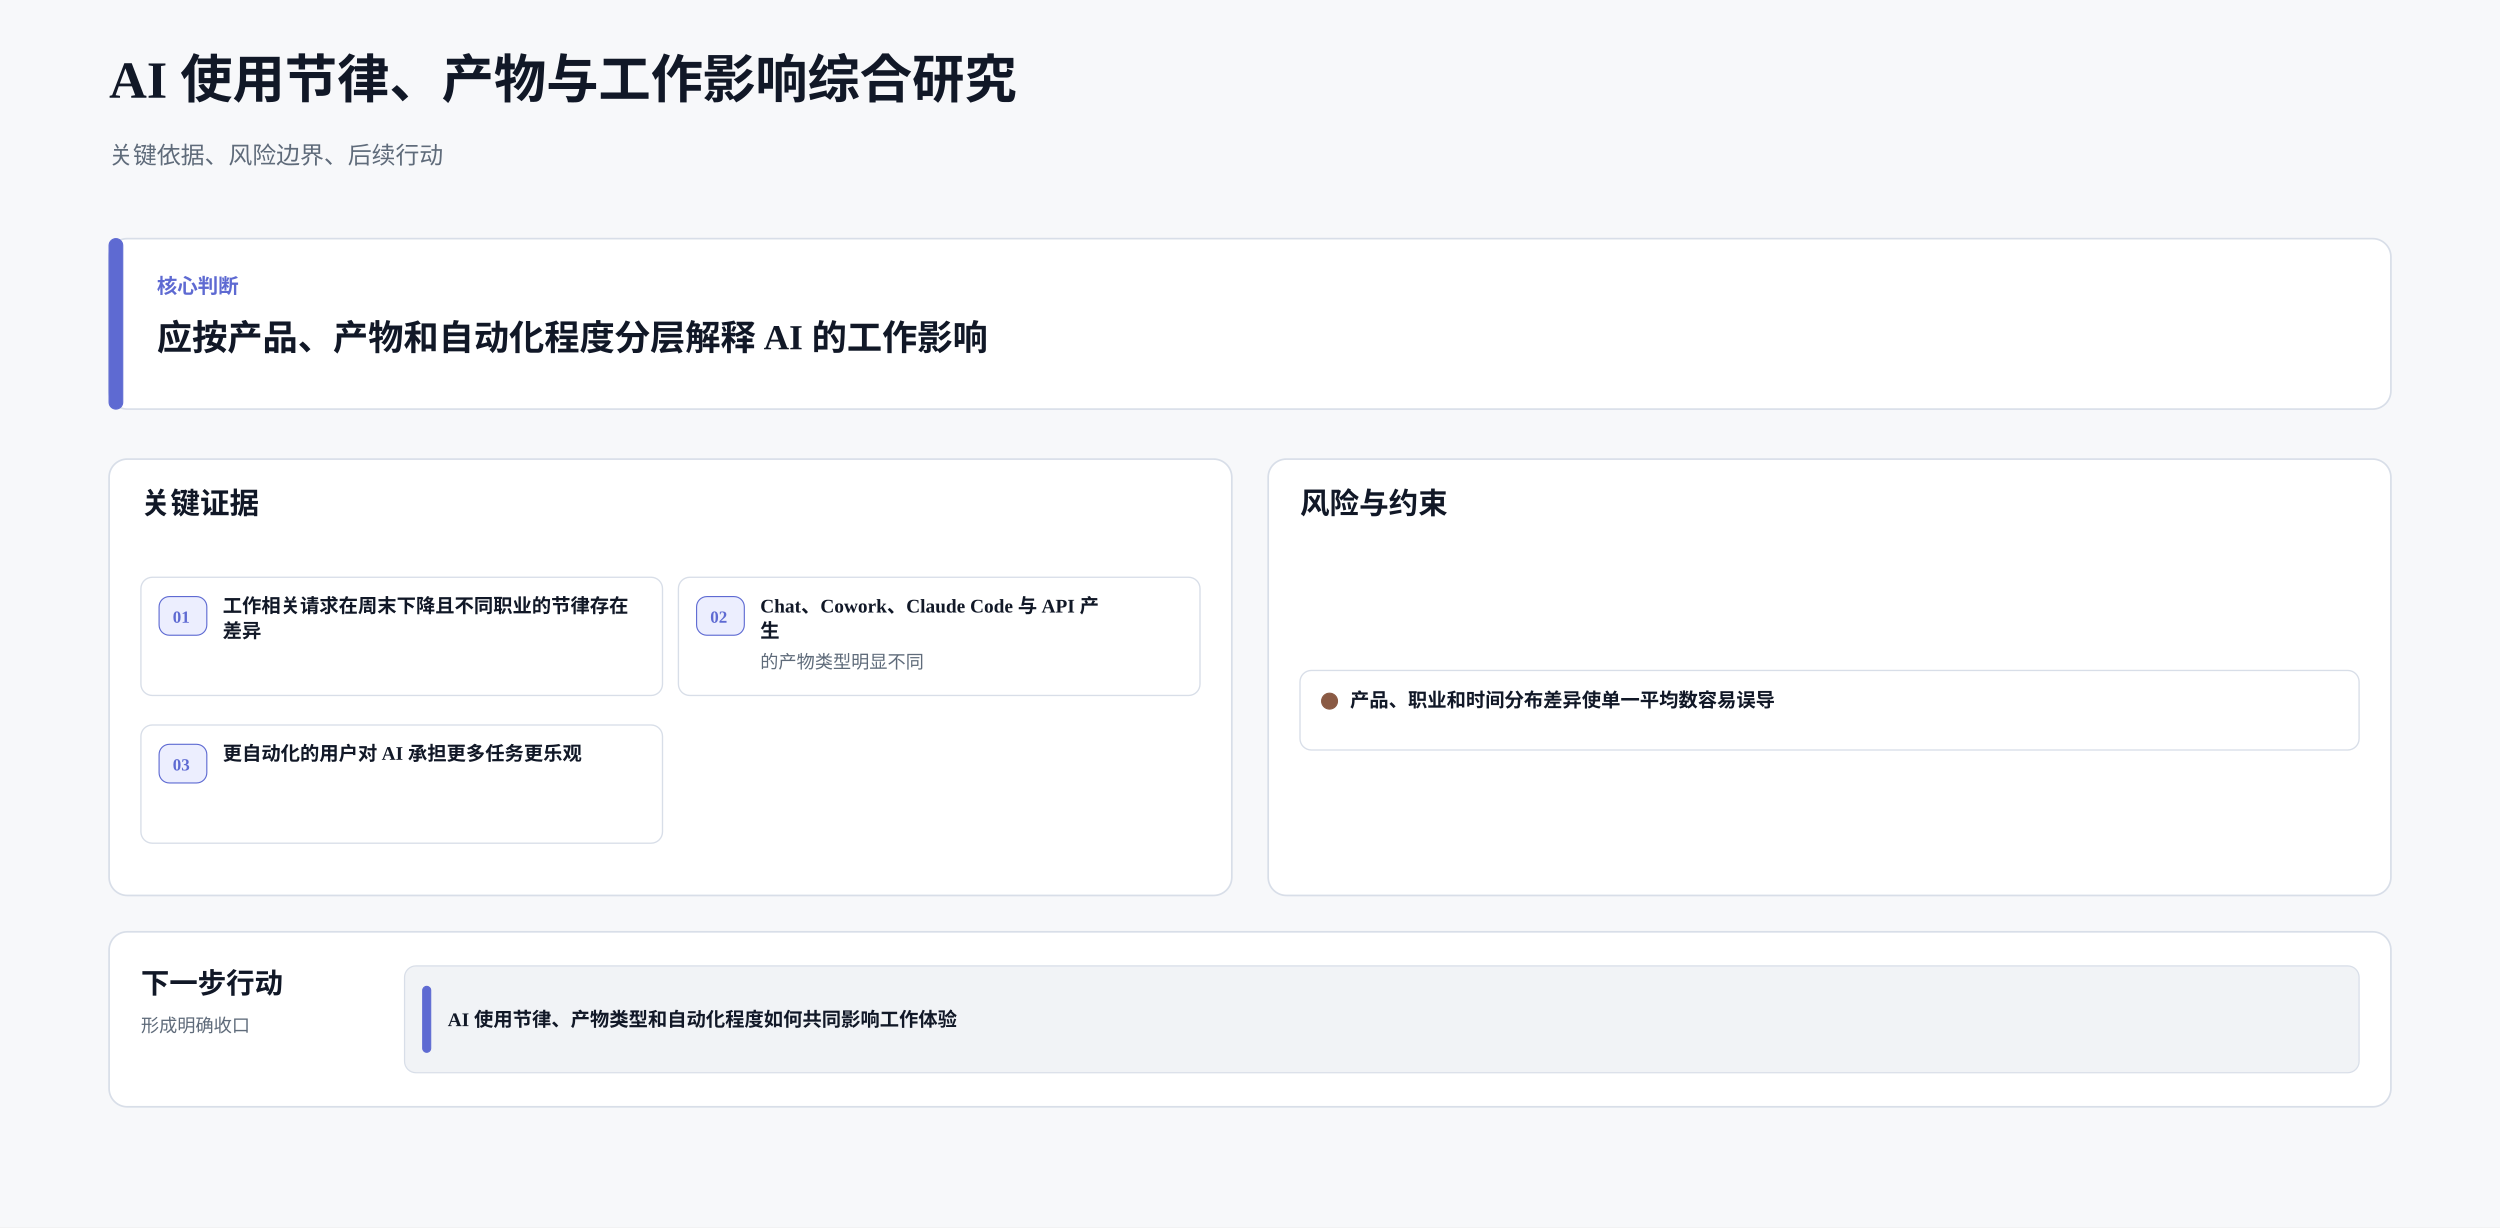
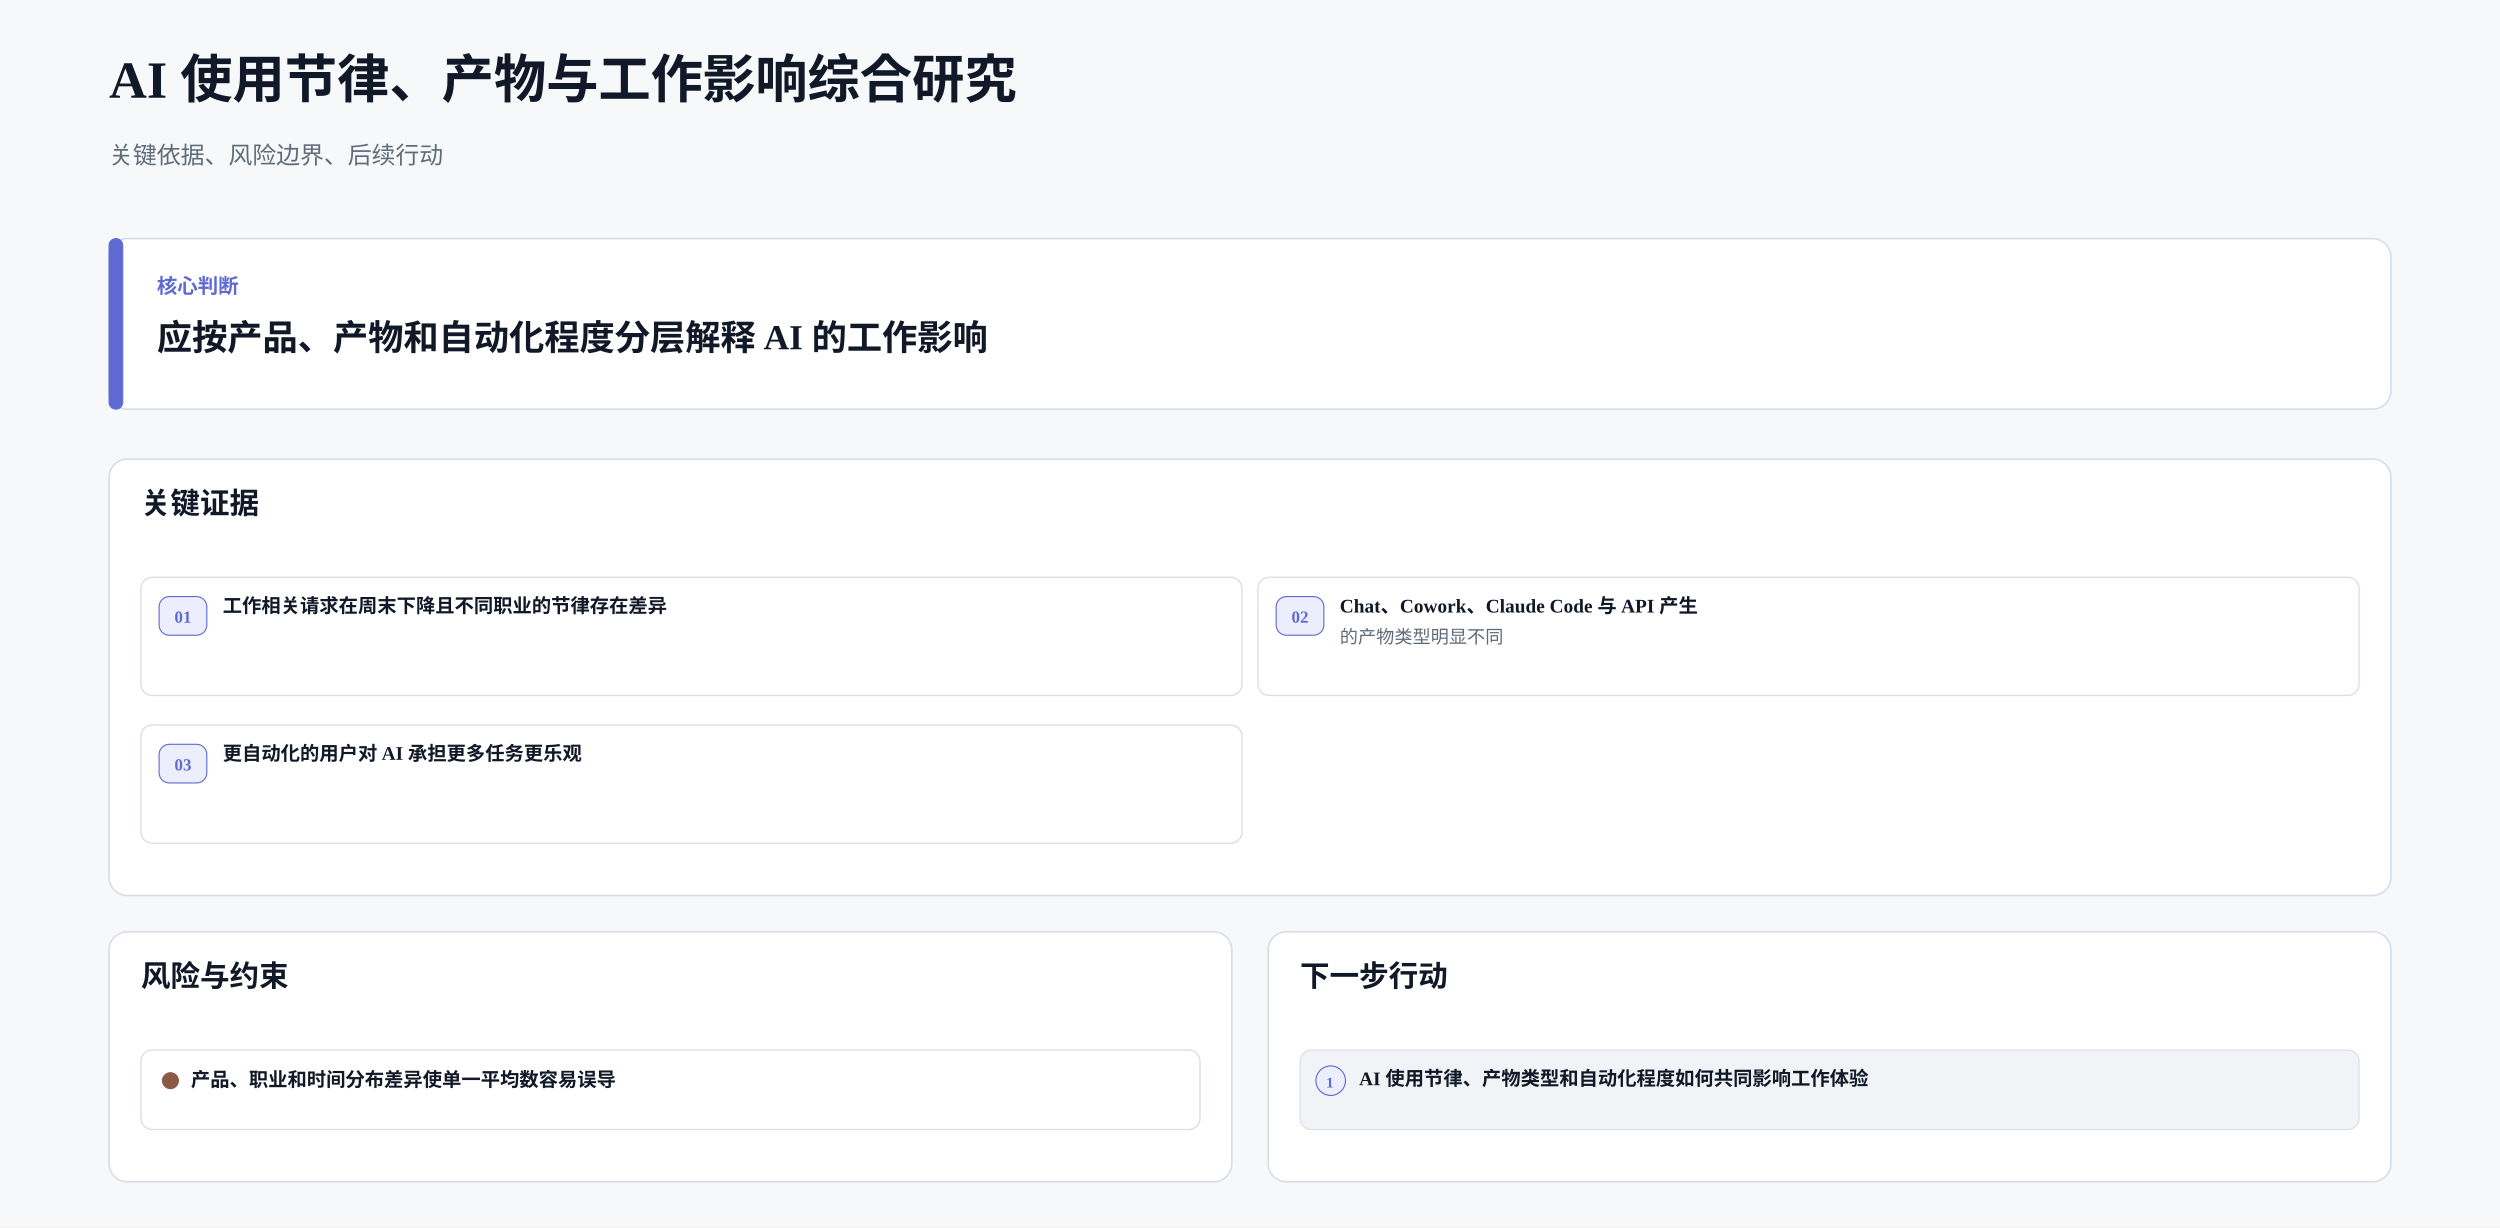
<svg xmlns="http://www.w3.org/2000/svg" width="2200" height="1080" viewBox="0 0 2200 1080" data-layout-engine="v4" data-layout="expression-canvas" data-pipeline-version="4.4" data-expression-mode="narrative-map" data-page-skeleton="overview-detail">
  <rect x="0" y="0" width="2200" height="1080" rx="0" fill="#F7F8FA" stroke="#F7F8FA" stroke-width="0" />
  <g>
    <g data-v43-block="title" data-block-type="title" data-x="96" data-y="40" data-width="2008" data-height="170" data-column="full">
      <text x="96" y="86" font-size="46" fill="#111827" font-weight="700">
        <tspan x="96" dy="0">AI 使用节律、产物与工作影响综合研究</tspan>
      </text>
      <text x="96" y="144" font-size="21" fill="#5F6B7A" font-weight="500">
        <tspan x="96" dy="0">关键依据、风险边界、后续行动</tspan>
      </text>
    </g>
    <g data-v43-block="statement" data-block-type="statement" data-x="96" data-y="210" data-width="2008" data-height="150" data-column="full">
      <rect x="96" y="210" width="2008" height="150" rx="16" fill="#FFFFFF" stroke="#D8DEE8" stroke-width="1.5" />
      <rect x="96" y="210" width="12" height="150" rx="6" fill="#5E6AD2" stroke="#5E6AD2" stroke-width="1" />
      <text x="138" y="258" font-size="18" fill="#5E6AD2" font-weight="700">
        <tspan x="138" dy="0">核心判断</tspan>
      </text>
      <text x="138" y="308" font-size="31" fill="#111827" font-weight="700">
        <tspan x="138" dy="0">应按产品、产物和自动化程度分层解释 AI 的工作影响</tspan>
      </text>
    </g>
-     <g data-v43-block="evidence-list-1" data-block-type="evidence-list" data-x="96" data-y="404" data-width="988" data-height="384" data-column="left" data-component-variant="evidence-tiles" data-row="0" data-span="6" data-row-alignment="filled" data-offset-span="0" data-density="medium" data-preferred-width="1328" data-text-units="89" data-item-count="3" data-item-layout="grid-2" data-layout-reason="substantial-parallel-items">
-       <rect x="96" y="404" width="988" height="384" rx="16" fill="#FFFFFF" stroke="#D8DEE8" stroke-width="1.5" data-v4-block-card="true" />
+     <g data-v43-block="evidence-list-1" data-block-type="evidence-list" data-x="96" data-y="404" data-width="2008" data-height="384" data-column="full" data-component-variant="evidence-tiles" data-row="0" data-span="12" data-row-alignment="filled" data-offset-span="0" data-density="medium" data-preferred-width="1328" data-text-units="89" data-item-count="3" data-item-layout="grid-2" data-layout-reason="substantial-parallel-items">
+       <rect x="96" y="404" width="2008" height="384" rx="16" fill="#FFFFFF" stroke="#D8DEE8" stroke-width="1.5" data-v4-block-card="true" />
      <text x="124" y="452" font-size="26" fill="#111827" font-weight="700">
        <tspan x="124" dy="0">关键证据</tspan>
      </text>
-       <rect x="124" y="508" width="459" height="104" rx="10" fill="#FFFFFF" stroke="#D8DEE8" stroke-width="1.2" data-v4-evidence-item="0" />
+       <rect x="124" y="508" width="969" height="104" rx="10" fill="#FFFFFF" stroke="#D8DEE8" stroke-width="1.2" data-v4-evidence-item="0" />
      <rect x="140" y="525" width="42" height="34" rx="9" fill="#ECEEFE" stroke="#5E6AD2" stroke-width="1" />
-       <text x="152" y="548" font-size="15" fill="#5E6AD2" font-weight="700">
-         <tspan x="152" dy="0">01</tspan>
+       <text x="161" y="548" font-size="15" fill="#5E6AD2" font-weight="700" text-anchor="middle">
+         <tspan x="161" dy="0">01</tspan>
      </text>
      <text x="196" y="539" font-size="17" fill="#111827" font-weight="700">
-         <tspan x="196" dy="0">工作相关请求在周末下降且不同职业的节律存在</tspan>
-         <tspan x="196" dy="22">差异</tspan>
+         <tspan x="196" dy="0">工作相关请求在周末下降且不同职业的节律存在差异</tspan>
      </text>
-       <rect x="597" y="508" width="459" height="104" rx="10" fill="#FFFFFF" stroke="#D8DEE8" stroke-width="1.2" data-v4-evidence-item="1" />
-       <rect x="613" y="525" width="42" height="34" rx="9" fill="#ECEEFE" stroke="#5E6AD2" stroke-width="1" />
-       <text x="625" y="548" font-size="15" fill="#5E6AD2" font-weight="700">
-         <tspan x="625" dy="0">02</tspan>
+       <rect x="1107" y="508" width="969" height="104" rx="10" fill="#FFFFFF" stroke="#D8DEE8" stroke-width="1.2" data-v4-evidence-item="1" />
+       <rect x="1123" y="525" width="42" height="34" rx="9" fill="#ECEEFE" stroke="#5E6AD2" stroke-width="1" />
+       <text x="1144" y="548" font-size="15" fill="#5E6AD2" font-weight="700" text-anchor="middle">
+         <tspan x="1144" dy="0">02</tspan>
      </text>
-       <text x="669" y="539" font-size="17" fill="#111827" font-weight="700">
-         <tspan x="669" dy="0">Chat、Cowork、Claude Code 与 API 产</tspan>
-         <tspan x="669" dy="22">生</tspan>
+       <text x="1179" y="539" font-size="17" fill="#111827" font-weight="700">
+         <tspan x="1179" dy="0">Chat、Cowork、Claude Code 与 API 产生</tspan>
      </text>
-       <text x="669" y="588" font-size="16" fill="#5F6B7A" font-weight="500">
-         <tspan x="669" dy="0">的产物类型明显不同</tspan>
+       <text x="1179" y="566" font-size="16" fill="#5F6B7A" font-weight="500">
+         <tspan x="1179" dy="0">的产物类型明显不同</tspan>
      </text>
-       <rect x="124" y="638" width="459" height="104" rx="10" fill="#FFFFFF" stroke="#D8DEE8" stroke-width="1.2" data-v4-evidence-item="2" />
+       <rect x="124" y="638" width="969" height="104" rx="10" fill="#FFFFFF" stroke="#D8DEE8" stroke-width="1.2" data-v4-evidence-item="2" />
      <rect x="140" y="655" width="42" height="34" rx="9" fill="#ECEEFE" stroke="#5E6AD2" stroke-width="1" />
-       <text x="152" y="678" font-size="15" fill="#5E6AD2" font-weight="700">
-         <tspan x="152" dy="0">03</tspan>
+       <text x="161" y="678" font-size="15" fill="#5E6AD2" font-weight="700" text-anchor="middle">
+         <tspan x="161" dy="0">03</tspan>
      </text>
      <text x="196" y="669" font-size="17" fill="#111827" font-weight="700">
        <tspan x="196" dy="0">更自动化的用户对 AI 承担更多任务更乐观</tspan>
      </text>
    </g>
-     <g data-v43-block="risk-list-2" data-block-type="risk-list" data-x="1116" data-y="404" data-width="988" data-height="384" data-column="right" data-component-variant="risk-cluster" data-row="0" data-span="6" data-row-alignment="filled" data-offset-span="0" data-density="medium" data-preferred-width="988" data-text-units="27" data-item-count="1" data-item-layout="rows" data-layout-reason="moderate-parallel-items">
-       <rect x="1116" y="404" width="988" height="384" rx="16" fill="#FFFFFF" stroke="#D8DEE8" stroke-width="1.5" data-v4-block-card="true" />
-       <text x="1144" y="452" font-size="26" fill="#111827" font-weight="700">
-         <tspan x="1144" dy="0">风险与约束</tspan>
+     <g data-v43-block="risk-list-2" data-block-type="risk-list" data-x="96" data-y="820" data-width="988" data-height="220" data-column="left" data-component-variant="risk-cluster" data-row="1" data-span="6" data-row-alignment="filled" data-offset-span="0" data-density="medium" data-preferred-width="988" data-text-units="27" data-item-count="1" data-item-layout="rows" data-layout-reason="moderate-parallel-items">
+       <rect x="96" y="820" width="988" height="220" rx="16" fill="#FFFFFF" stroke="#D8DEE8" stroke-width="1.5" data-v4-block-card="true" />
+       <text x="124" y="868" font-size="26" fill="#111827" font-weight="700">
+         <tspan x="124" dy="0">风险与约束</tspan>
      </text>
-       <rect x="1144" y="590" width="932" height="70" rx="10" fill="#FFFFFF" stroke="#D8DEE8" stroke-width="1.2" data-v4-risk-item="0" />
-       <circle cx="1170" cy="617" r="7" fill="#8A5A44" stroke="#8A5A44" stroke-width="1" />
-       <text x="1188" y="622" font-size="17" fill="#111827" font-weight="700">
-         <tspan x="1188" dy="0">产品、职业和时间分布差异使单一平均数容易误导</tspan>
+       <rect x="124" y="924" width="932" height="70" rx="10" fill="#FFFFFF" stroke="#D8DEE8" stroke-width="1.2" data-v4-risk-item="0" />
+       <circle cx="150" cy="951" r="7" fill="#8A5A44" stroke="#8A5A44" stroke-width="1" />
+       <text x="168" y="956" font-size="17" fill="#111827" font-weight="700">
+         <tspan x="168" dy="0">产品、职业和时间分布差异使单一平均数容易误导</tspan>
      </text>
    </g>
-     <g data-v43-block="action-list-3" data-block-type="action-list" data-x="96" data-y="820" data-width="2008" data-height="154" data-column="full" data-component-variant="action-checklist" data-row="1" data-span="12" data-row-alignment="filled" data-offset-span="0" data-density="medium" data-preferred-width="2008" data-text-units="33" data-item-count="1" data-item-layout="footer-band" data-layout-reason="full-width-closing-band">
-       <rect x="96" y="820" width="2008" height="154" rx="16" fill="#FFFFFF" stroke="#D8DEE8" stroke-width="1.5" />
-       <text x="124" y="874" font-size="25" fill="#111827" font-weight="700">
-         <tspan x="124" dy="0">下一步行动</tspan>
+     <g data-v43-block="action-list-3" data-block-type="action-list" data-x="1116" data-y="820" data-width="988" data-height="220" data-column="right" data-component-variant="action-checklist" data-row="1" data-span="6" data-row-alignment="filled" data-offset-span="0" data-density="medium" data-preferred-width="988" data-text-units="33" data-item-count="1" data-item-layout="rows" data-layout-reason="moderate-parallel-items">
+       <rect x="1116" y="820" width="988" height="220" rx="16" fill="#FFFFFF" stroke="#D8DEE8" stroke-width="1.5" data-v4-block-card="true" />
+       <text x="1144" y="868" font-size="26" fill="#111827" font-weight="700">
+         <tspan x="1144" dy="0">下一步行动</tspan>
      </text>
-       <text x="124" y="908" font-size="16" fill="#5F6B7A" font-weight="500">
-         <tspan x="124" dy="0">形成明确收口</tspan>
+       <rect x="1144" y="924" width="932" height="70" rx="10" fill="#F1F3F6" stroke="#D8DEE8" stroke-width="1" data-v4-action-item="0" />
+       <circle cx="1171" cy="951" r="13" fill="#ECEEFE" stroke="#5E6AD2" stroke-width="1" />
+       <text x="1167" y="957" font-size="13" fill="#5E6AD2" font-weight="700">
+         <tspan x="1167" dy="0">1</tspan>
      </text>
-       <rect x="356" y="850" width="1720" height="94" rx="10" fill="#F1F3F6" stroke="#D8DEE8" stroke-width="1.1" data-v4-support-band-item="0" data-has-secondary="false" data-label-layout="centered" />
-       <rect x="372" y="868" width="7" height="58" rx="3.5" fill="#5E6AD2" stroke="#5E6AD2" stroke-width="1" />
-       <text x="394" y="903" font-size="17" fill="#111827" font-weight="700">
-         <tspan x="394" dy="0">AI 使用节律、产物类型和自动化程度如何共同影响工作体验</tspan>
+       <text x="1196" y="955" font-size="17" fill="#111827" font-weight="700">
+         <tspan x="1196" dy="0">AI 使用节律、产物类型和自动化程度如何共同影响工作体验</tspan>
      </text>
    </g>
  </g>
</svg>
